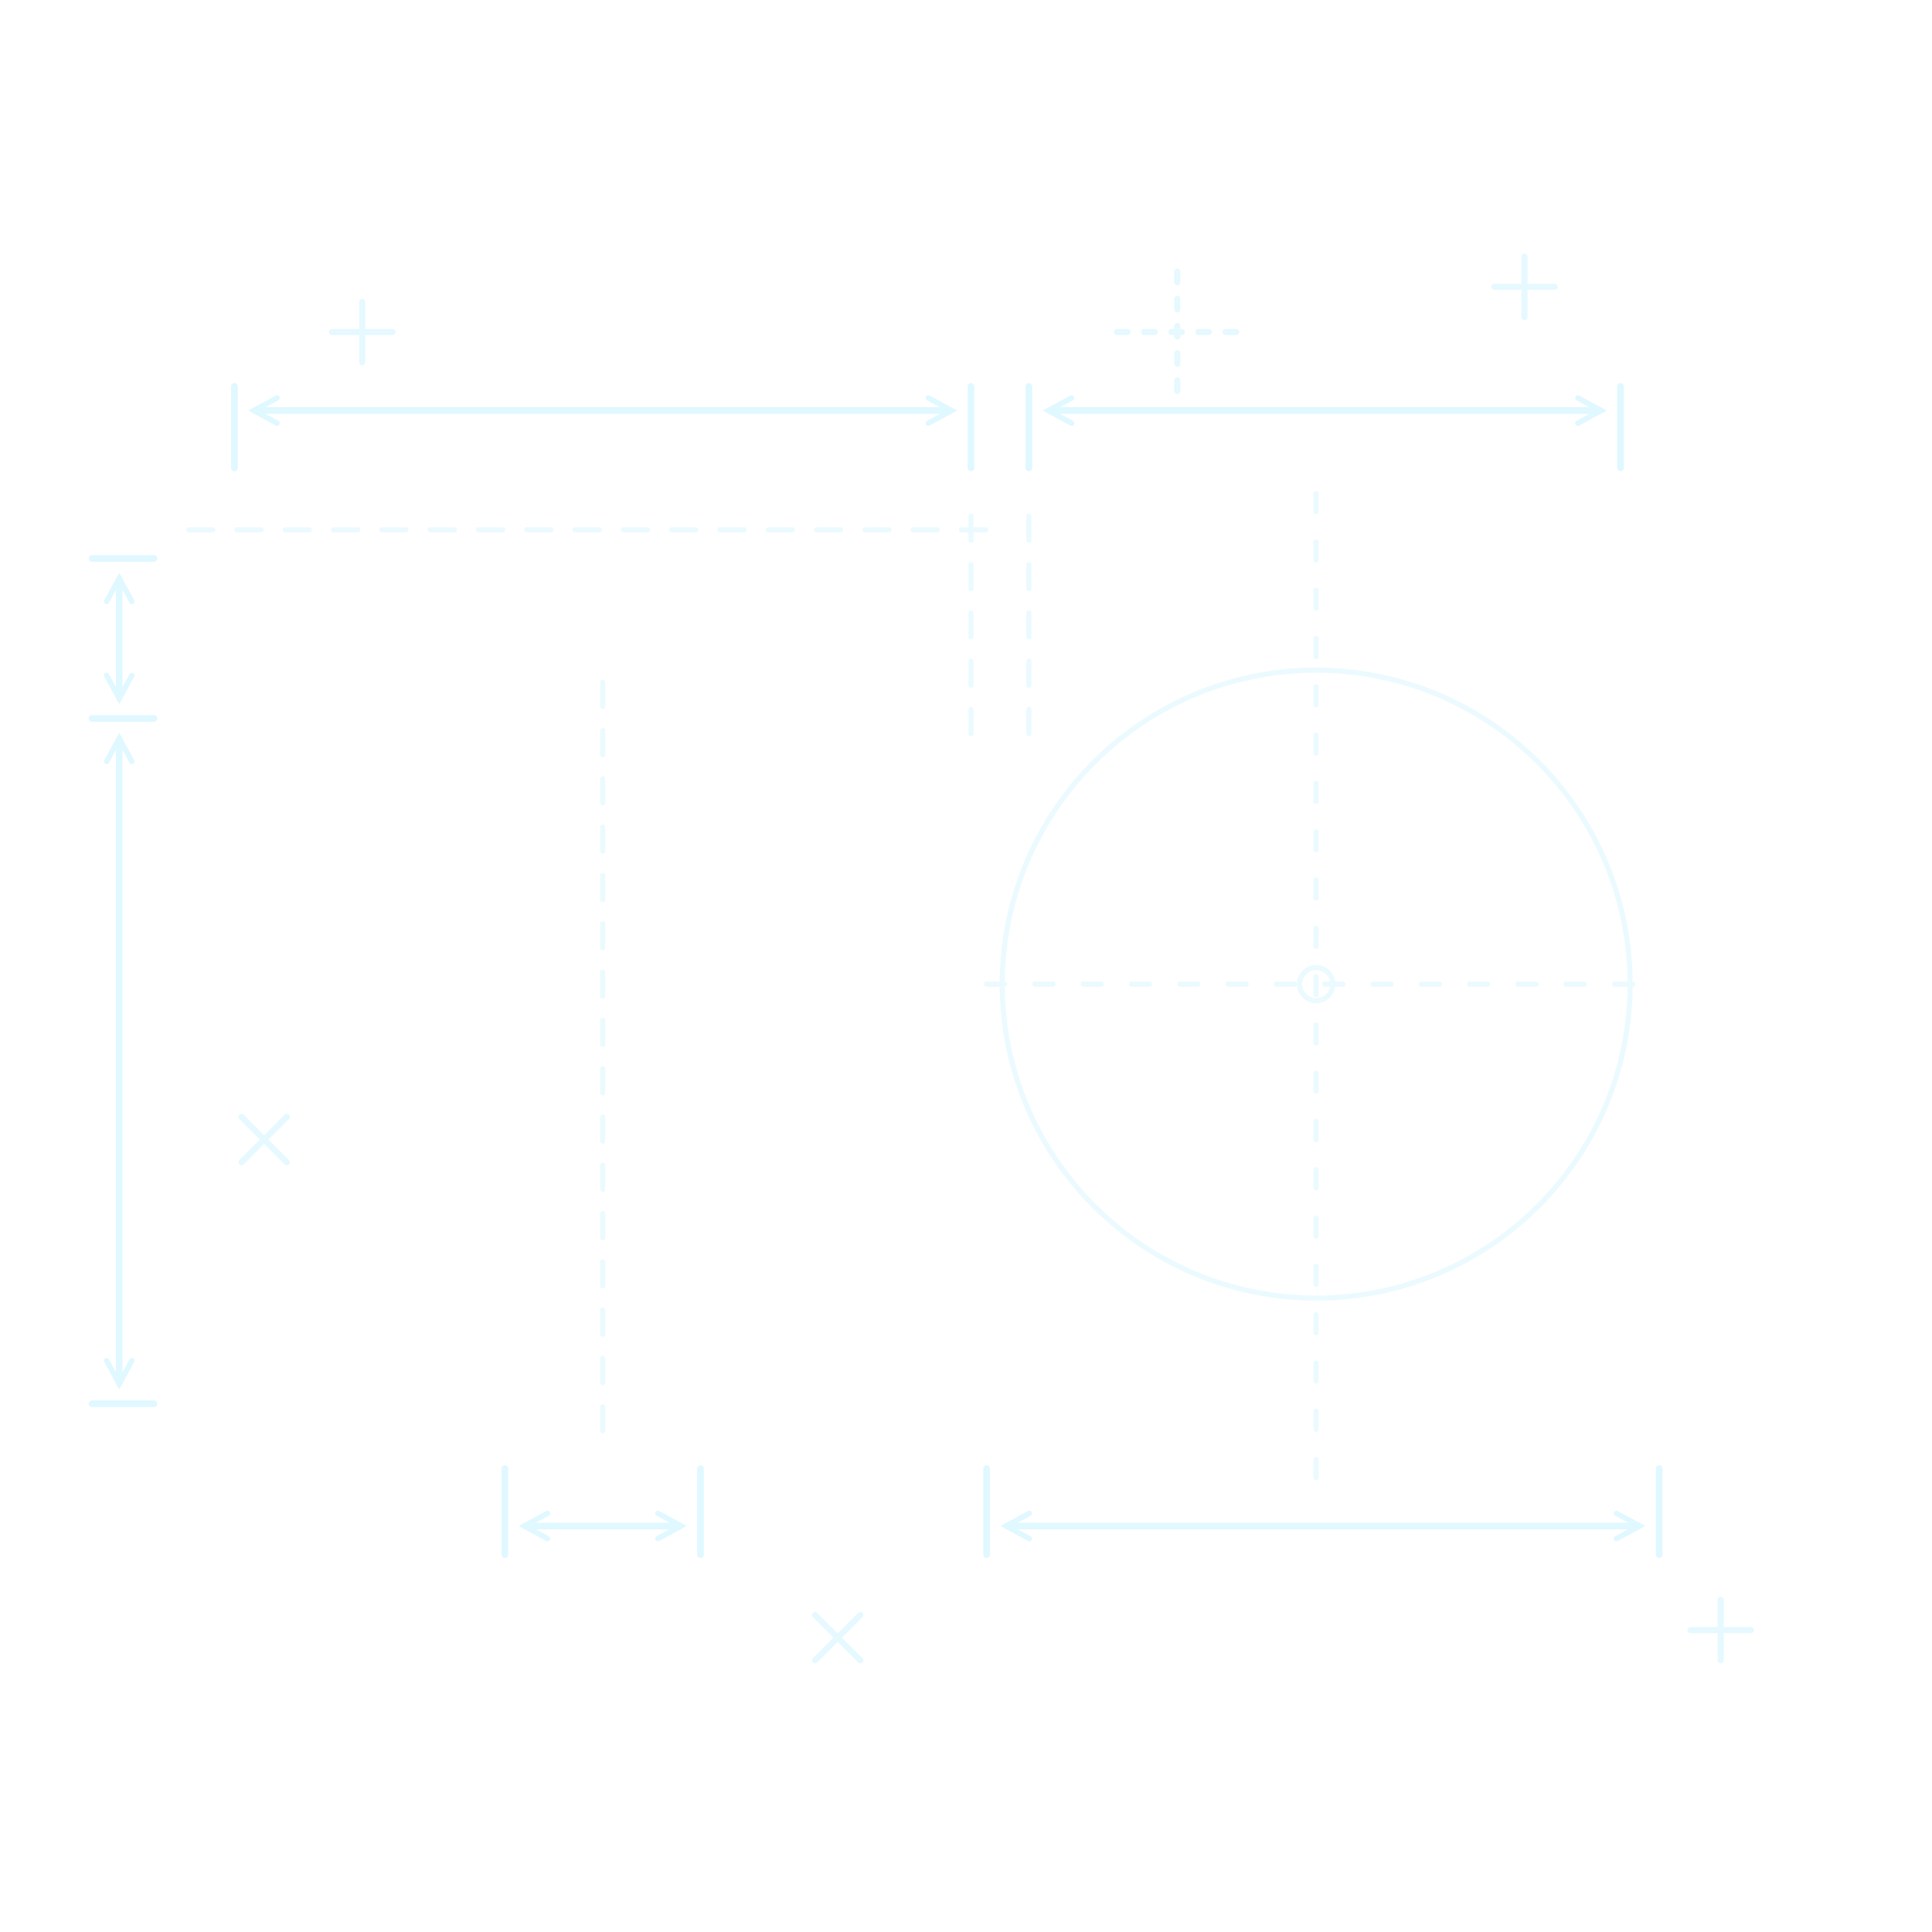
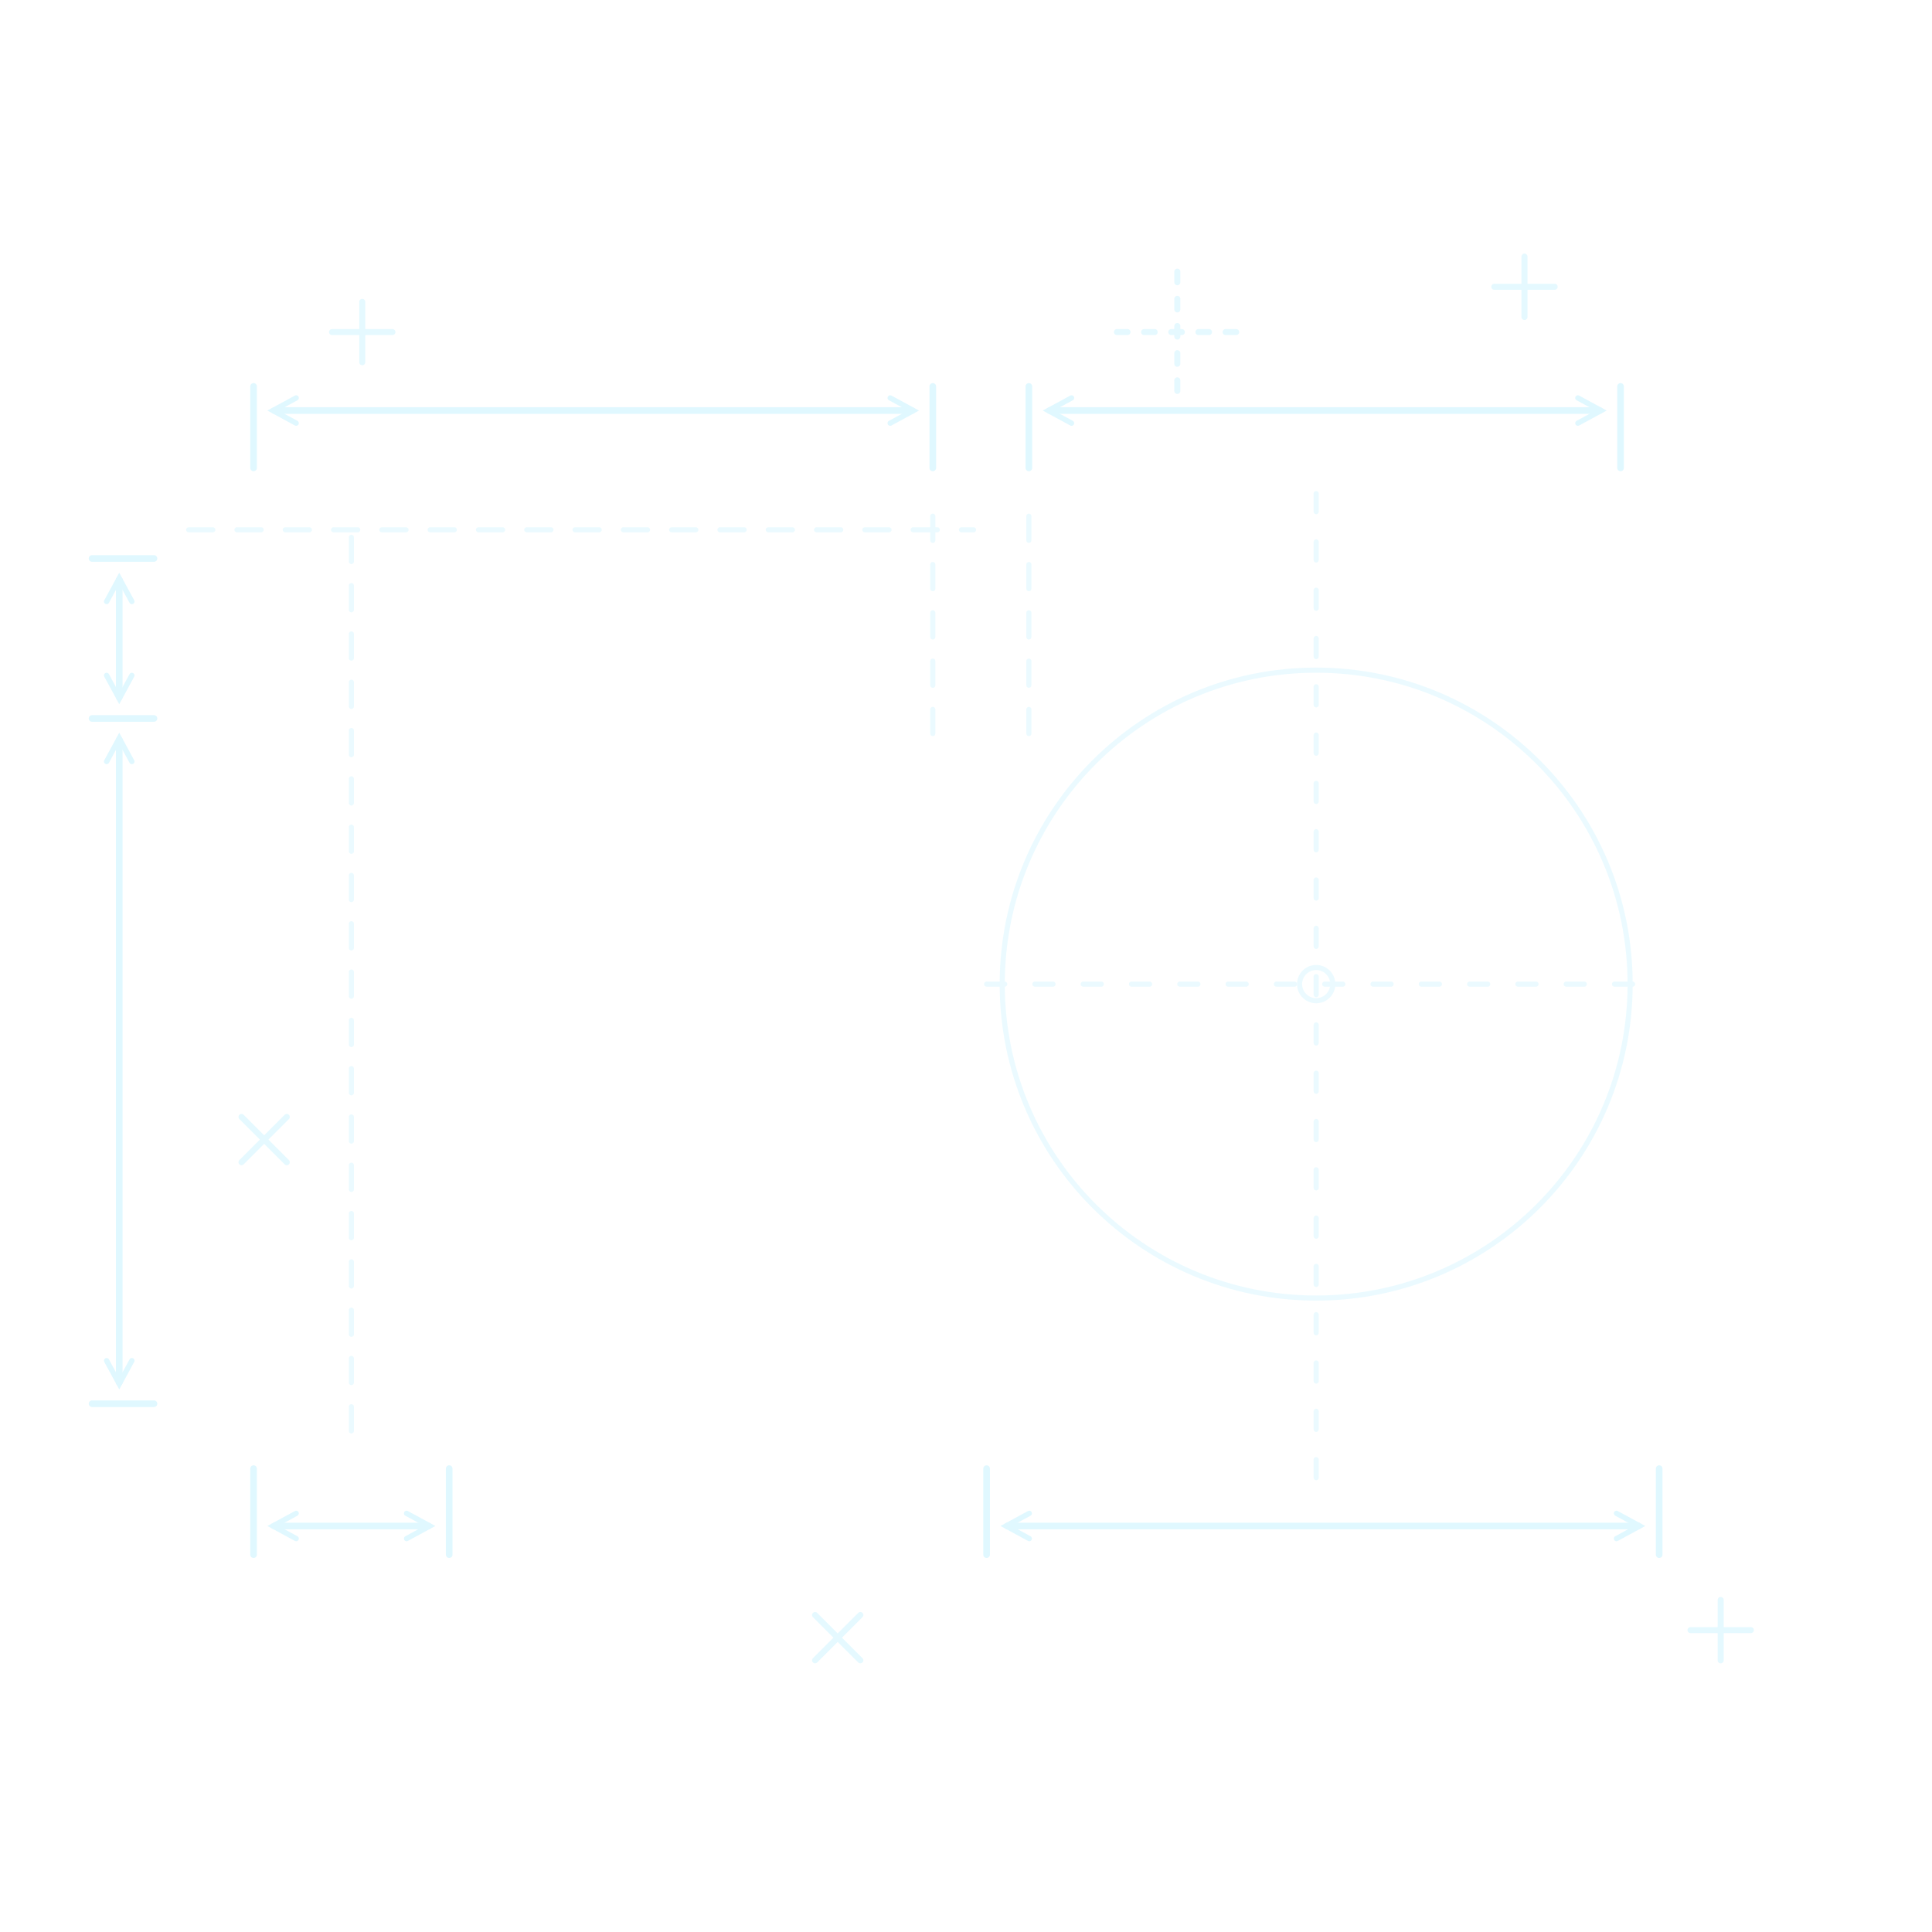
<svg xmlns="http://www.w3.org/2000/svg" width="128" height="128" viewBox="0 0 128 128" fill="none">
  <defs>
    <marker id="arrowStart" markerWidth="5" markerHeight="5" refX="1.2" refY="2.5" orient="auto" markerUnits="strokeWidth">
      <path d="M4.5 0.6L1 2.5L4.5 4.4" fill="none" stroke="#DDF7FF" stroke-width="0.8" stroke-linecap="round" />
    </marker>
    <marker id="arrowEnd" markerWidth="5" markerHeight="5" refX="3.8" refY="2.5" orient="auto" markerUnits="strokeWidth">
      <path d="M0.5 0.6L4 2.5L0.5 4.4" fill="none" stroke="#DDF7FF" stroke-width="0.8" stroke-linecap="round" />
    </marker>
  </defs>
  <g stroke="#DDF7FF" stroke-linecap="round" stroke-linejoin="round">
    <g opacity="0.9" stroke-width="0.44">
-       <path d="M15.531 31V25.6M64.331 31V25.6M68.165 31V25.6M107.365 31V25.6" />
-       <path d="M16.9 27.2H62.96" marker-start="url(#arrowStart)" marker-end="url(#arrowEnd)" />
+       <path d="M16.8 31V25.6M61.8 31V25.6M68.165 31V25.6M107.365 31V25.6" />
+       <path d="M18.17 27.2H60.43" marker-start="url(#arrowStart)" marker-end="url(#arrowEnd)" />
      <path d="M69.54 27.2H105.99" marker-start="url(#arrowStart)" marker-end="url(#arrowEnd)" />
-       <path d="M33.451 97.3V103M46.411 97.3V103M65.365 97.3V103M109.925 97.3V103" />
-       <path d="M34.82 101.1H45.04" marker-start="url(#arrowStart)" marker-end="url(#arrowEnd)" />
+       <path d="M16.8 97.3V103M29.76 97.3V103M65.365 97.3V103M109.925 97.3V103" />
+       <path d="M18.17 101.1H28.39" marker-start="url(#arrowStart)" marker-end="url(#arrowEnd)" />
      <path d="M66.74 101.1H108.55" marker-start="url(#arrowStart)" marker-end="url(#arrowEnd)" />
      <path d="M10.2 37H6.1M10.2 47.6H6.1M10.2 93H6.1" />
      <path d="M7.9 38.4V46.2" marker-start="url(#arrowStart)" marker-end="url(#arrowEnd)" />
      <path d="M7.9 49V91.6" marker-start="url(#arrowStart)" marker-end="url(#arrowEnd)" />
    </g>
    <g opacity="0.58" stroke-width="0.34">
-       <path d="M12.5 35.1H66.8M39.931 94.8V44.5M64.331 34.2V49.9M68.165 34.2V49.9" stroke-dasharray="1.6 1.6" />
+       <path d="M12.5 35.1H64.5M23.28 94.8V35.2M61.8 34.2V49.9M68.165 34.2V49.9" stroke-dasharray="1.6 1.6" />
      <path d="M65.365 65.2H109.925M87.2 32.7V98.2" stroke-dasharray="1.2 2" />
      <circle cx="87.2" cy="65.2" r="20.8" />
      <circle cx="87.2" cy="65.2" r="1.1" />
    </g>
    <g opacity="0.76" stroke-width="0.4">
      <path d="M24 20V24M22 22H26M101 17V21M99 19H103M114 106V110M112 108H116" />
      <path d="M54 107L57 110M57 107L54 110M16 74L19 77M19 74L16 77" />
      <path d="M74 22H82M78 18V26" stroke-dasharray="0.7 1.1" />
    </g>
  </g>
</svg>
